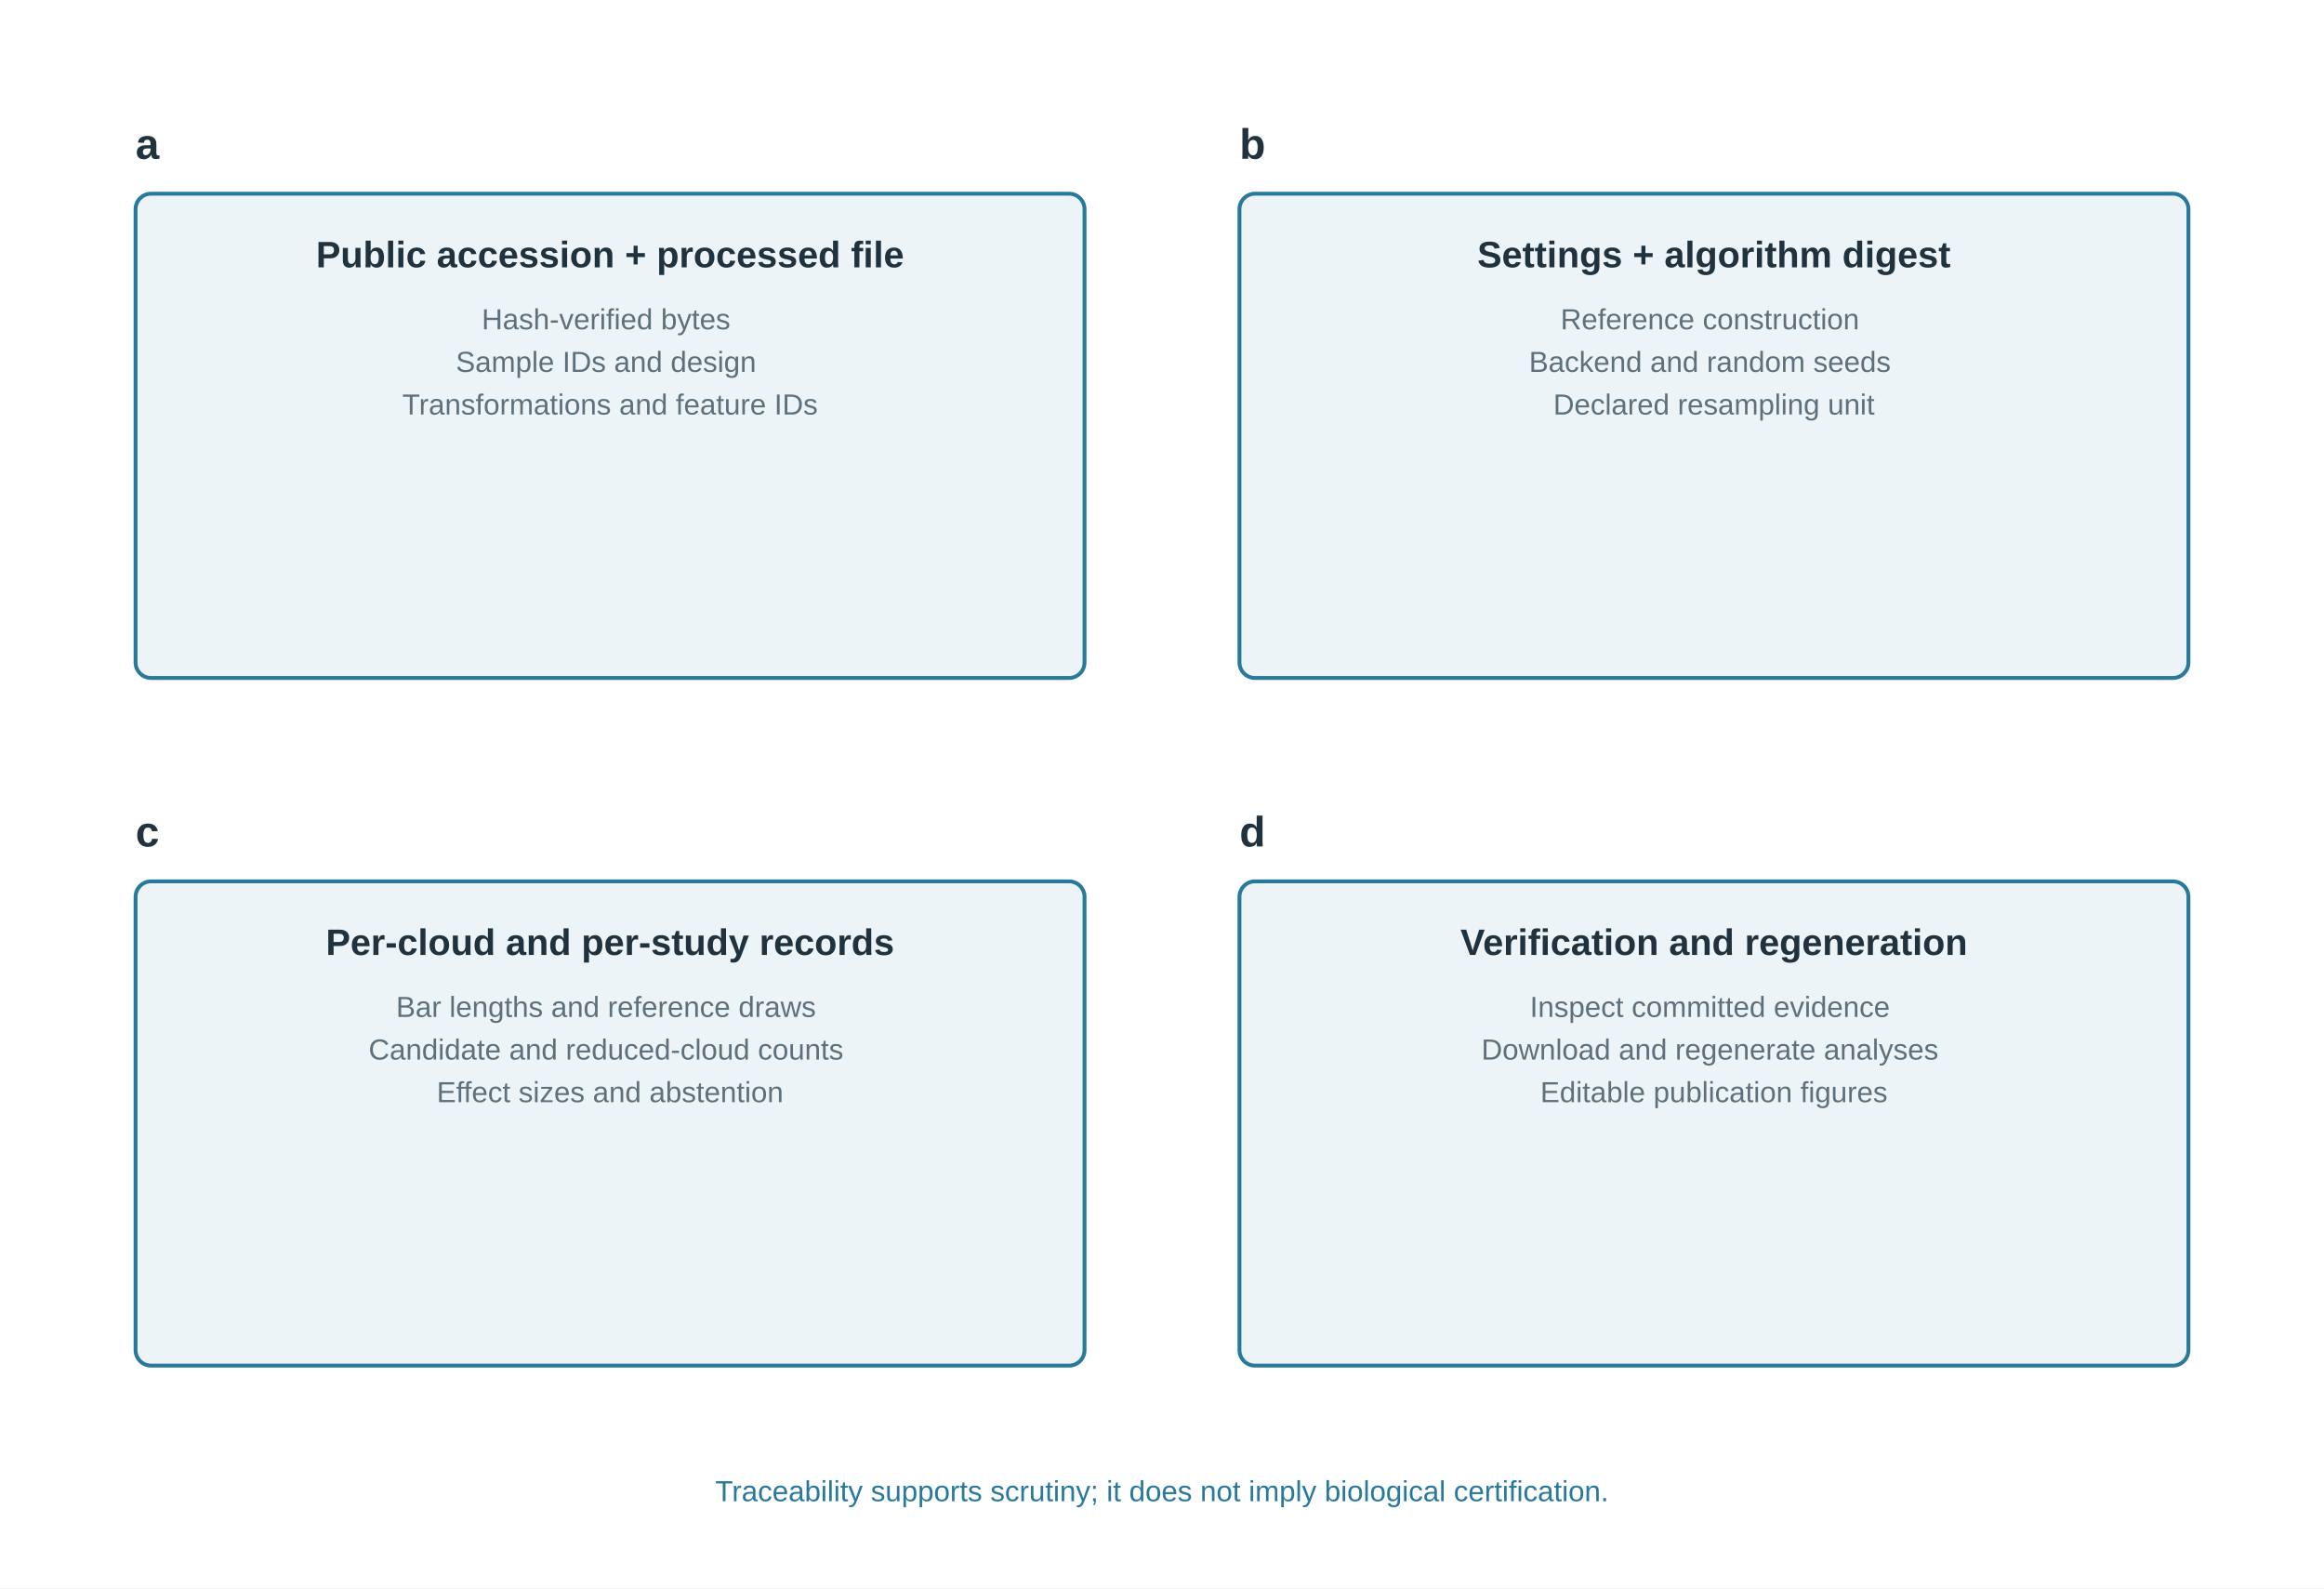
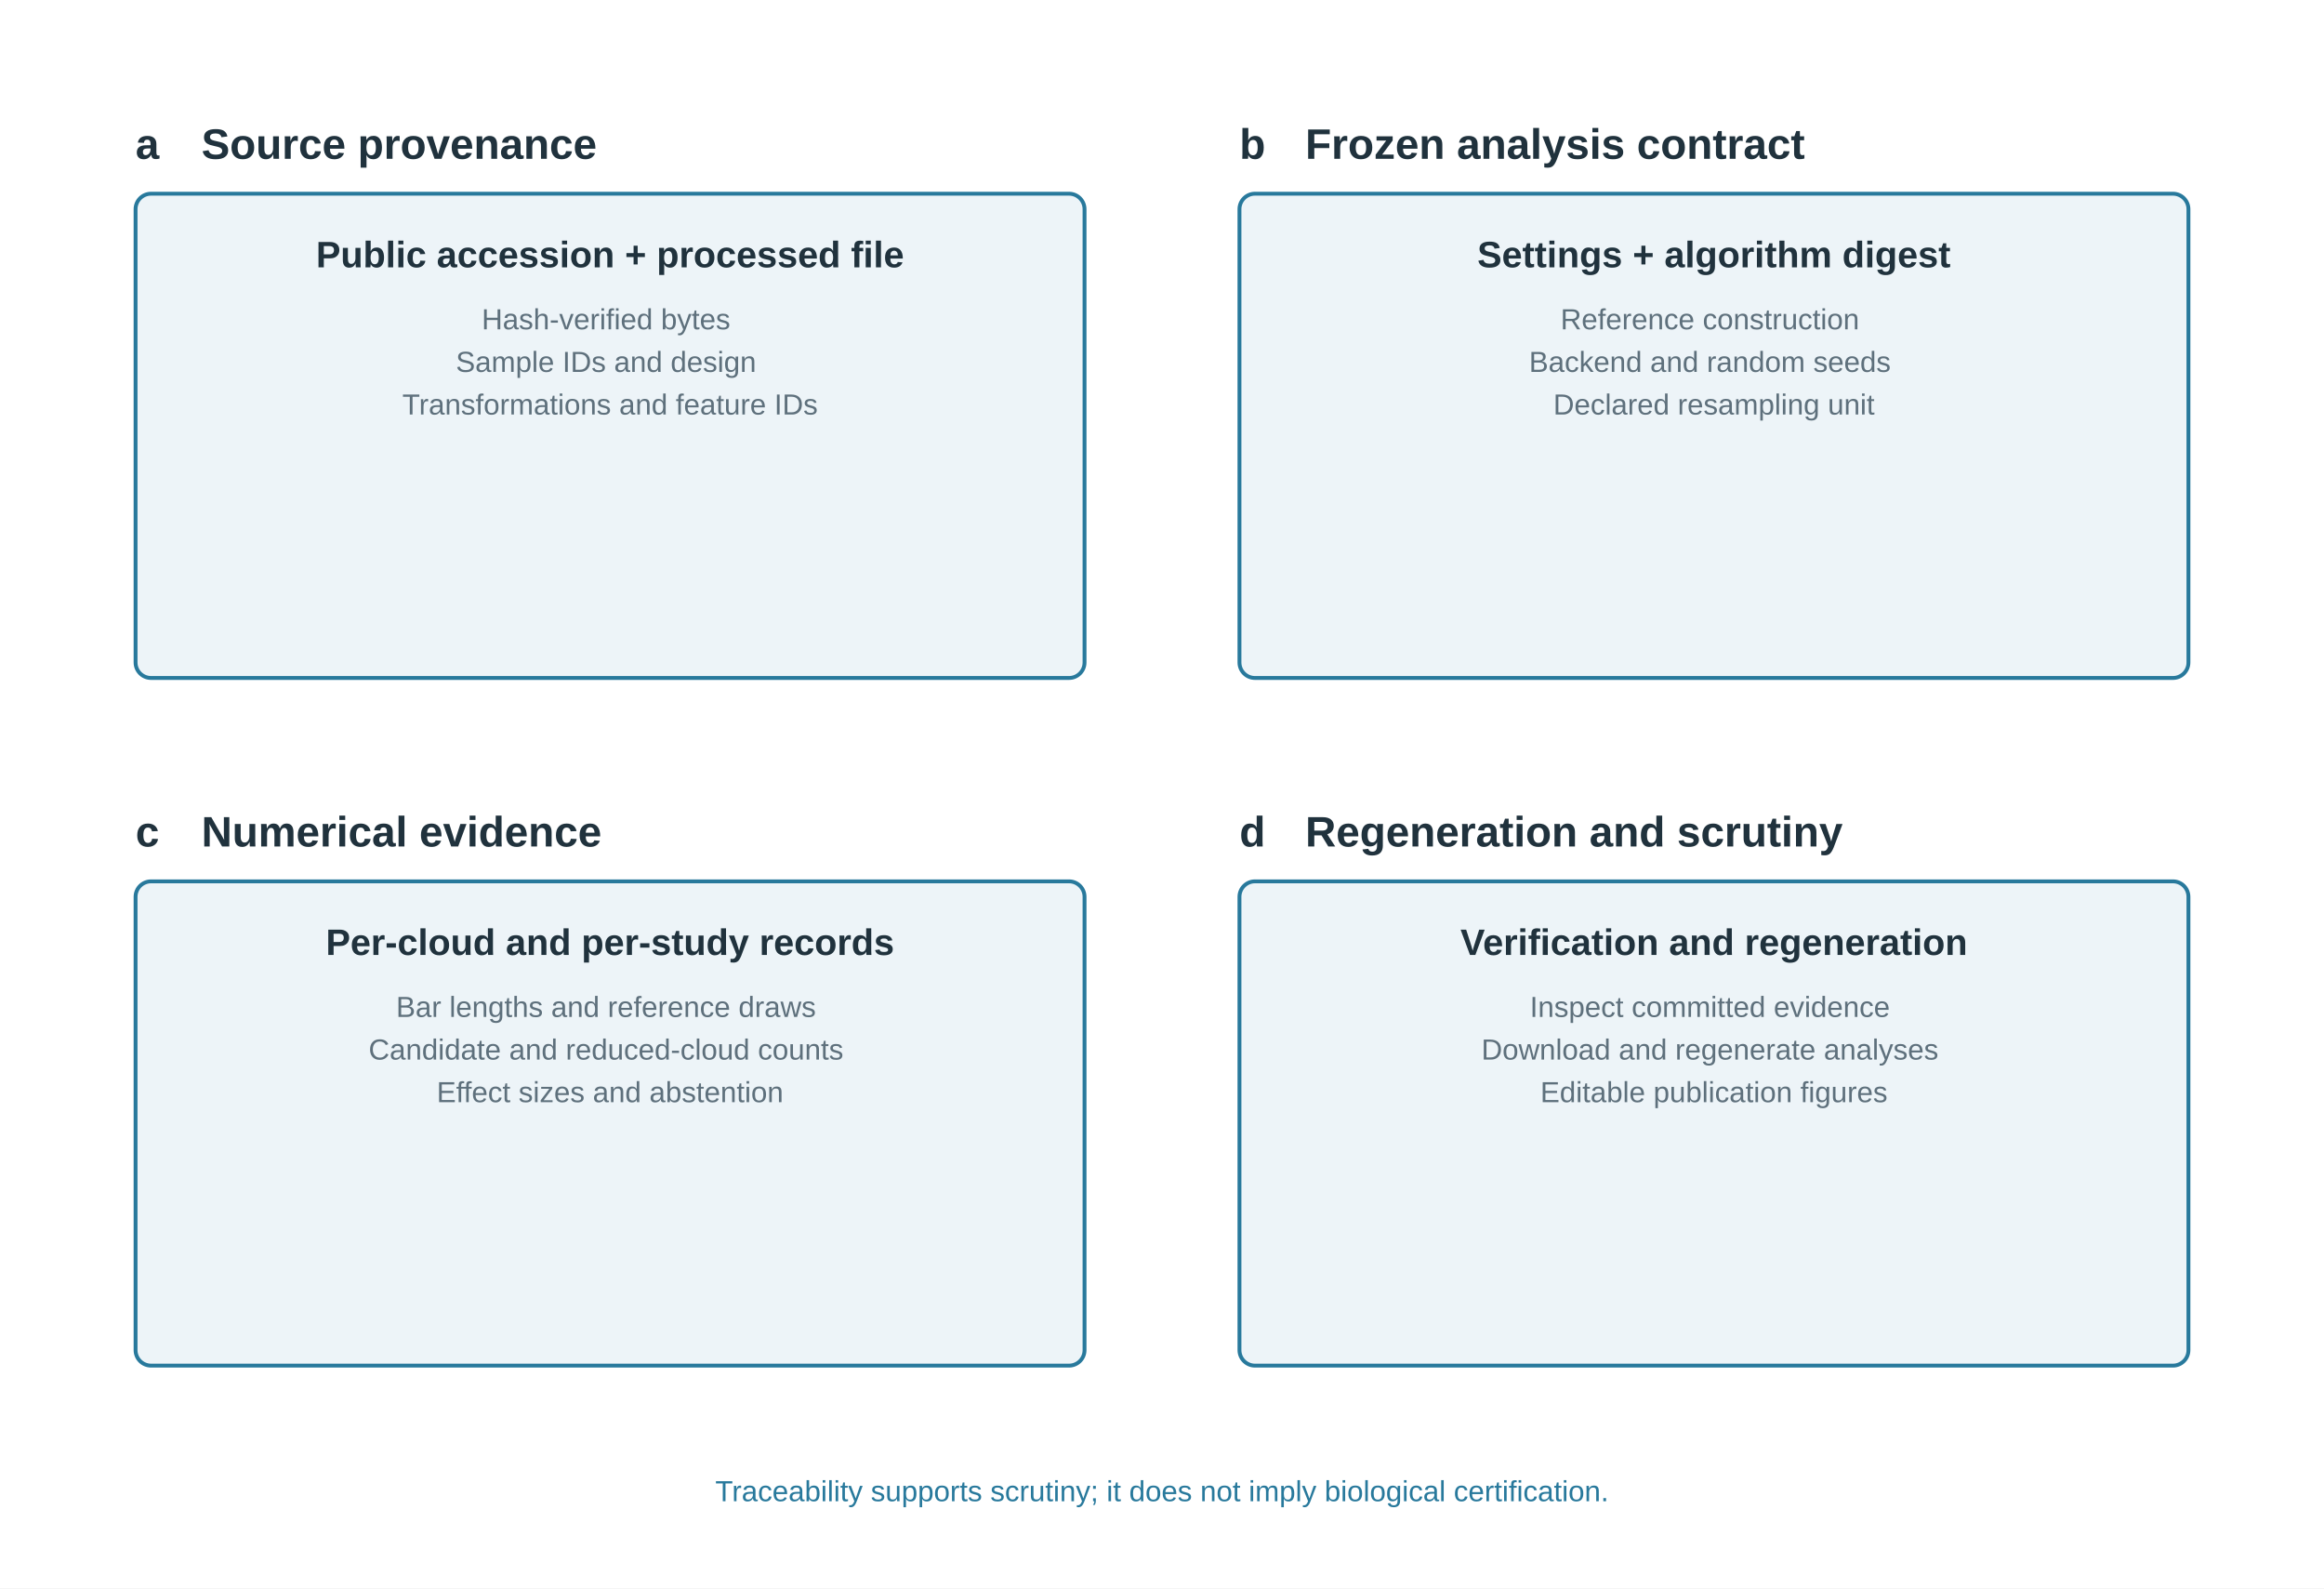
<svg xmlns="http://www.w3.org/2000/svg" width="1200pt" height="820pt" viewBox="0 0 1200 820">
  <rect width="1200" height="820" fill="#ffffff" />
  <text x="70" y="82" font-family="Arial, Helvetica, sans-serif" font-size="22" font-weight="700" fill="#20323d" text-anchor="start">
    <tspan x="70">a</tspan>
+   </text>
+   <text x="104" y="82" font-family="Arial, Helvetica, sans-serif" font-size="22" font-weight="700" fill="#20323d" text-anchor="start">
+     <tspan x="104">Source provenance</tspan>
  </text>
  <rect x="70" y="100" width="490" height="250" rx="8" fill="#edf4f8" stroke="#28799c" stroke-width="2" />
  <text x="315" y="138" font-family="Arial, Helvetica, sans-serif" font-size="19" font-weight="700" fill="#20323d" text-anchor="middle">
    <tspan x="315">Public accession + processed file</tspan>
  </text>
  <text x="315" y="170" font-family="Arial, Helvetica, sans-serif" font-size="15" font-weight="400" fill="#5e707c" text-anchor="middle">
    <tspan x="315">Hash-verified bytes</tspan>
    <tspan x="315" dy="22">Sample IDs and design</tspan>
    <tspan x="315" dy="22">Transformations and feature IDs</tspan>
  </text>
  <text x="640" y="82" font-family="Arial, Helvetica, sans-serif" font-size="22" font-weight="700" fill="#20323d" text-anchor="start">
    <tspan x="640">b</tspan>
  </text>
+   <text x="674" y="82" font-family="Arial, Helvetica, sans-serif" font-size="22" font-weight="700" fill="#20323d" text-anchor="start">
+     <tspan x="674">Frozen analysis contract</tspan>
+   </text>
  <rect x="640" y="100" width="490" height="250" rx="8" fill="#edf4f8" stroke="#28799c" stroke-width="2" />
  <text x="885" y="138" font-family="Arial, Helvetica, sans-serif" font-size="19" font-weight="700" fill="#20323d" text-anchor="middle">
    <tspan x="885">Settings + algorithm digest</tspan>
  </text>
  <text x="885" y="170" font-family="Arial, Helvetica, sans-serif" font-size="15" font-weight="400" fill="#5e707c" text-anchor="middle">
    <tspan x="885">Reference construction</tspan>
    <tspan x="885" dy="22">Backend and random seeds</tspan>
    <tspan x="885" dy="22">Declared resampling unit</tspan>
  </text>
  <text x="70" y="437" font-family="Arial, Helvetica, sans-serif" font-size="22" font-weight="700" fill="#20323d" text-anchor="start">
    <tspan x="70">c</tspan>
  </text>
+   <text x="104" y="437" font-family="Arial, Helvetica, sans-serif" font-size="22" font-weight="700" fill="#20323d" text-anchor="start">
+     <tspan x="104">Numerical evidence</tspan>
+   </text>
  <rect x="70" y="455" width="490" height="250" rx="8" fill="#edf4f8" stroke="#28799c" stroke-width="2" />
  <text x="315" y="493" font-family="Arial, Helvetica, sans-serif" font-size="19" font-weight="700" fill="#20323d" text-anchor="middle">
    <tspan x="315">Per-cloud and per-study records</tspan>
  </text>
  <text x="315" y="525" font-family="Arial, Helvetica, sans-serif" font-size="15" font-weight="400" fill="#5e707c" text-anchor="middle">
    <tspan x="315">Bar lengths and reference draws</tspan>
    <tspan x="315" dy="22">Candidate and reduced-cloud counts</tspan>
    <tspan x="315" dy="22">Effect sizes and abstention</tspan>
  </text>
  <text x="640" y="437" font-family="Arial, Helvetica, sans-serif" font-size="22" font-weight="700" fill="#20323d" text-anchor="start">
    <tspan x="640">d</tspan>
+   </text>
+   <text x="674" y="437" font-family="Arial, Helvetica, sans-serif" font-size="22" font-weight="700" fill="#20323d" text-anchor="start">
+     <tspan x="674">Regeneration and scrutiny</tspan>
  </text>
  <rect x="640" y="455" width="490" height="250" rx="8" fill="#edf4f8" stroke="#28799c" stroke-width="2" />
  <text x="885" y="493" font-family="Arial, Helvetica, sans-serif" font-size="19" font-weight="700" fill="#20323d" text-anchor="middle">
    <tspan x="885">Verification and regeneration</tspan>
  </text>
  <text x="885" y="525" font-family="Arial, Helvetica, sans-serif" font-size="15" font-weight="400" fill="#5e707c" text-anchor="middle">
    <tspan x="885">Inspect committed evidence</tspan>
    <tspan x="885" dy="22">Download and regenerate analyses</tspan>
    <tspan x="885" dy="22">Editable publication figures</tspan>
  </text>
  <text x="600" y="775" font-family="Arial, Helvetica, sans-serif" font-size="15" font-weight="400" fill="#28799c" text-anchor="middle">
    <tspan x="600">Traceability supports scrutiny; it does not imply biological certification.</tspan>
  </text>
</svg>
